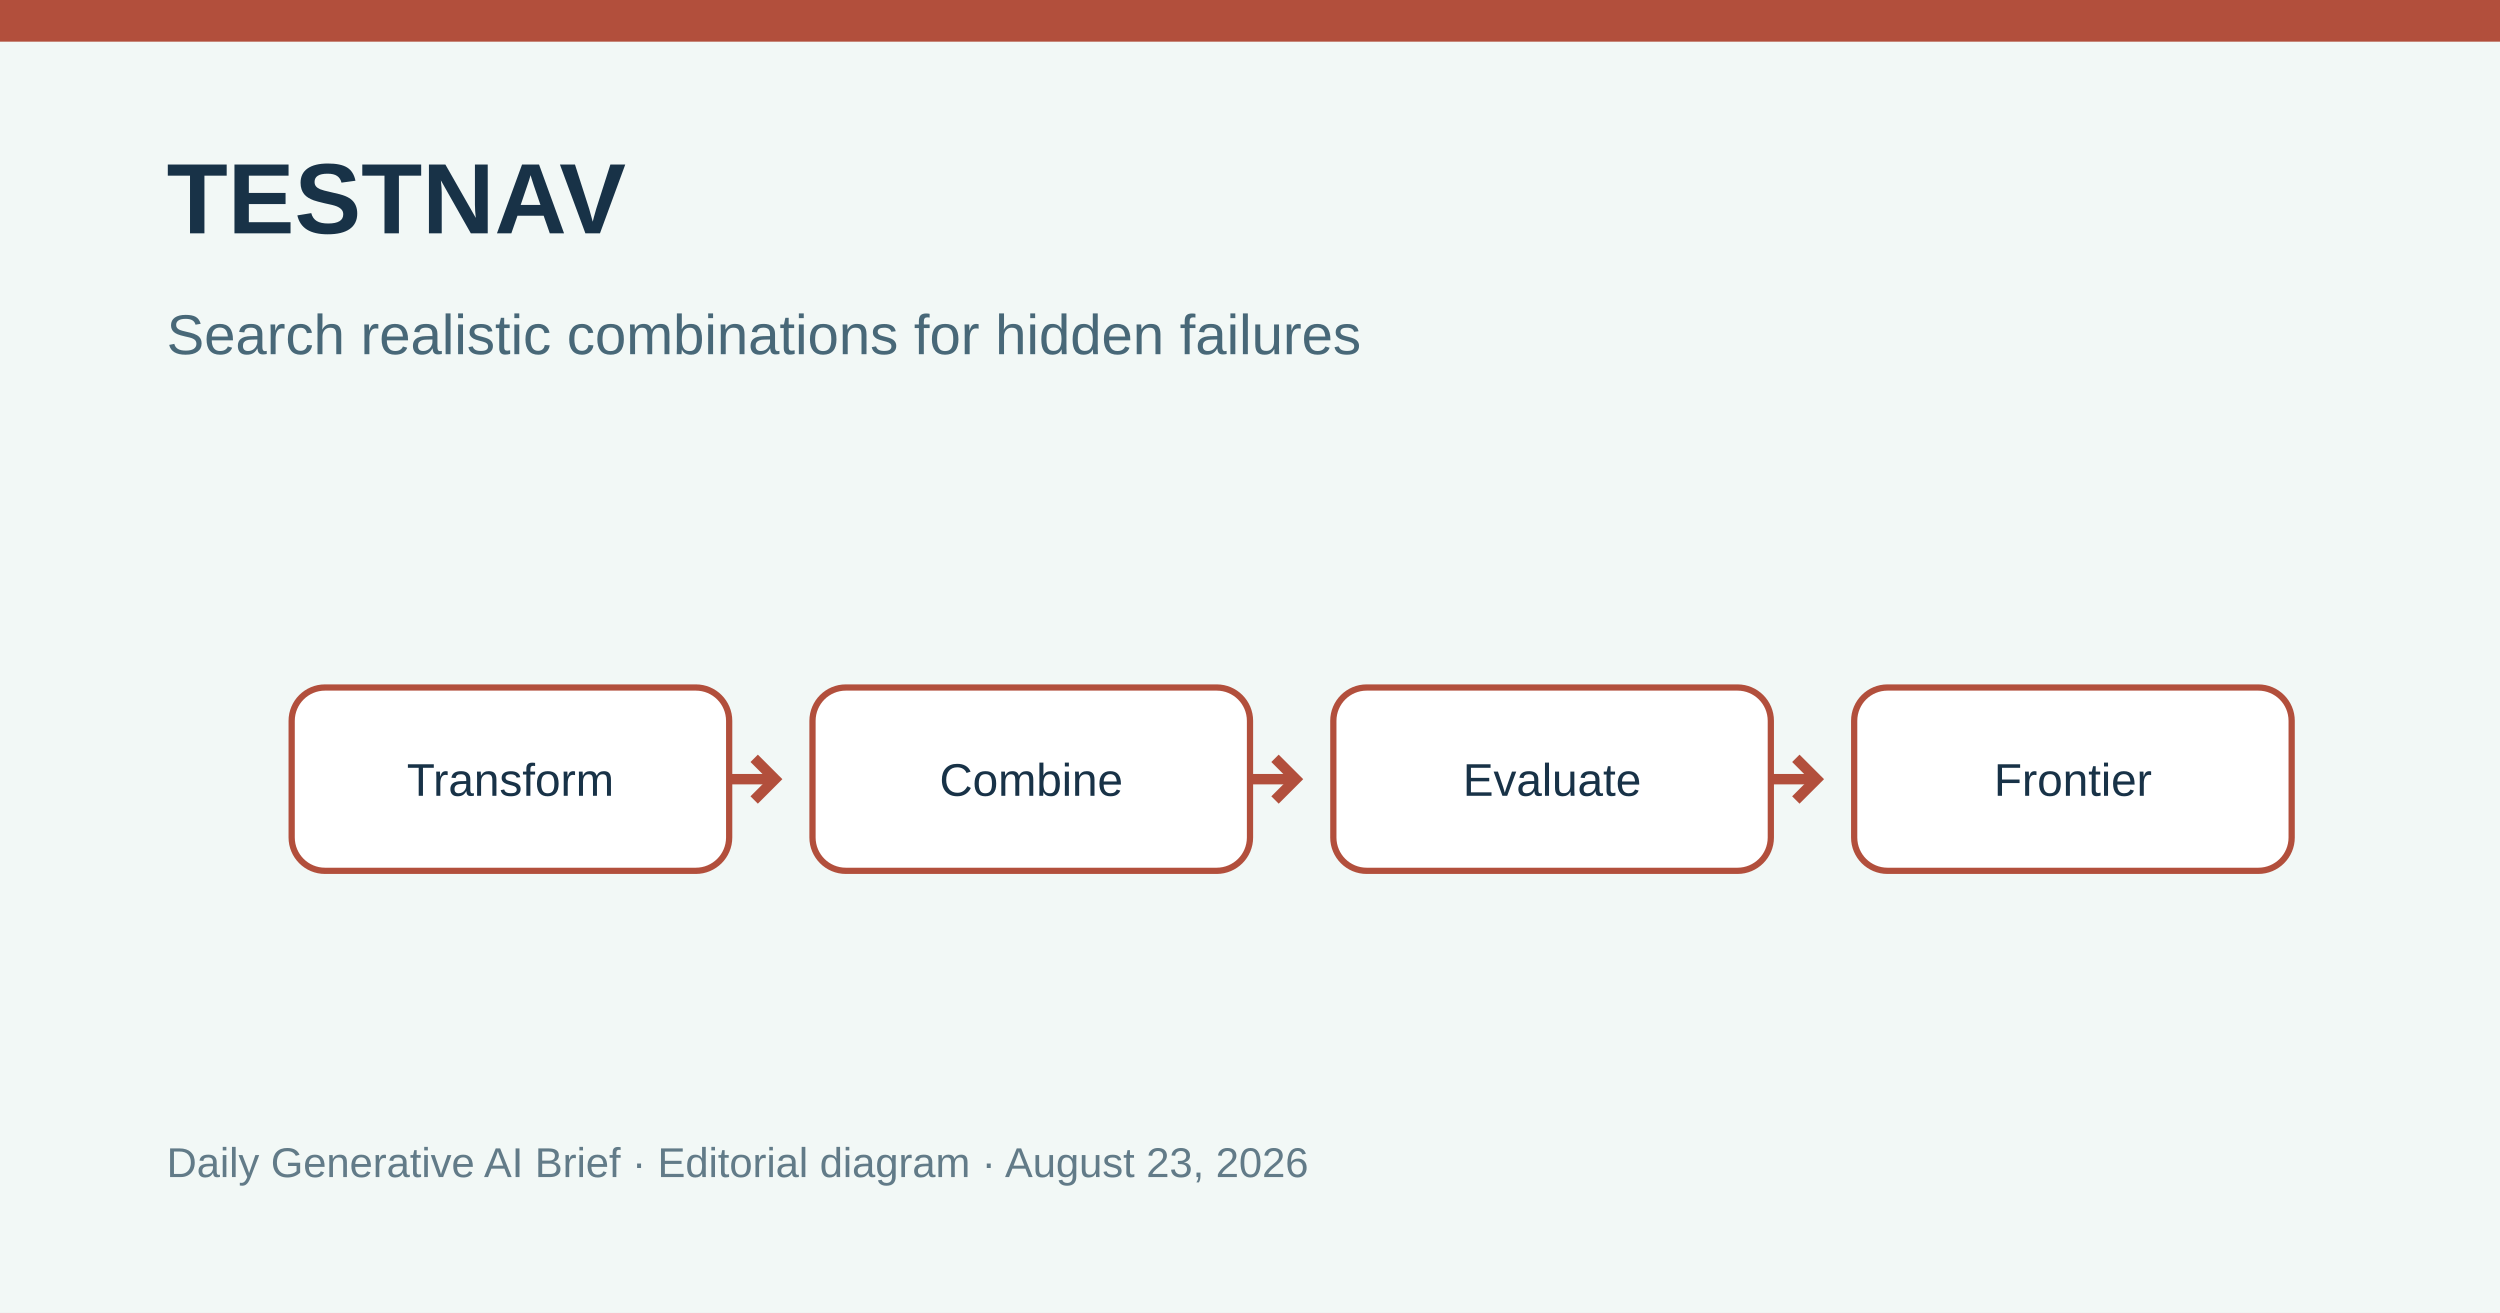
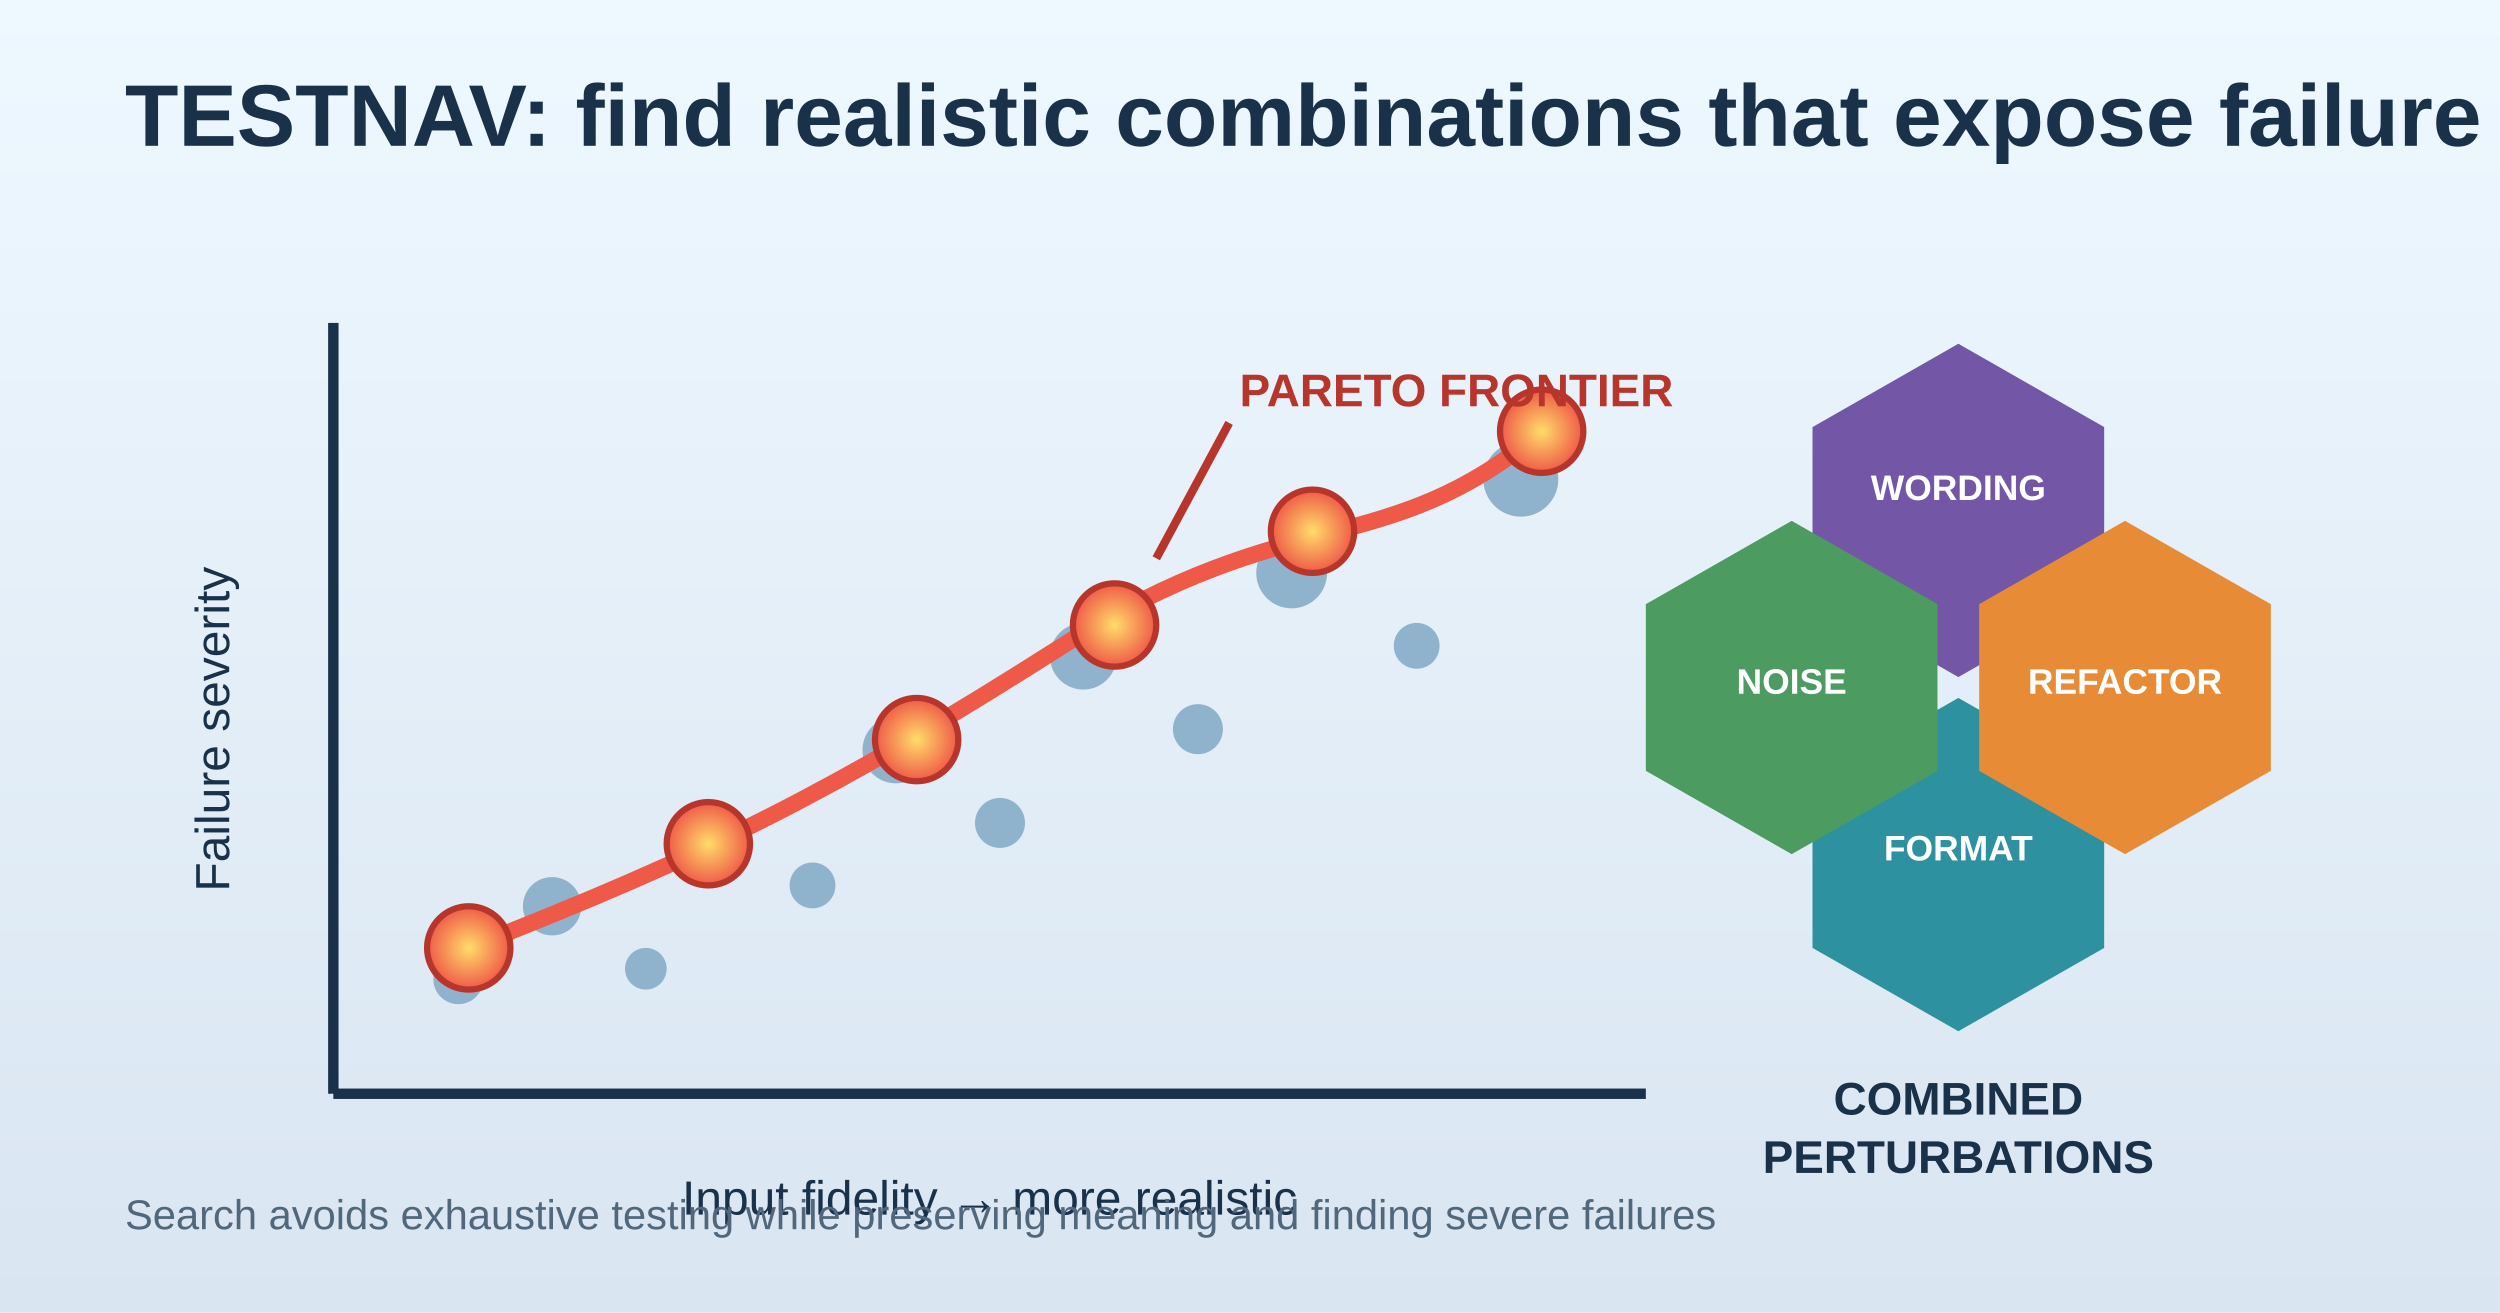
- <svg xmlns="http://www.w3.org/2000/svg" width="1200" height="630" viewBox="0 0 1200 630" role="img" aria-labelledby="title desc">
-   <rect width="1200" height="630" fill="#f2f8f6" />
-   <rect width="1200" height="20" fill="#b24f3c" />
-   <text x="80" y="112" font-family="Arial, sans-serif" font-size="48" font-weight="700" fill="#183247">TESTNAV</text>
-   <text x="80" y="170" font-family="Arial, sans-serif" font-size="27" fill="#486878">Search realistic combinations for hidden failures</text>
-   <path d="M350 374 L372 374" stroke="#b24f3c" stroke-width="5" fill="none" />
-   <path d="M362 364 L372 374 L362 384" fill="none" stroke="#b24f3c" stroke-width="5" />
-   <path d="M600 374 L622 374" stroke="#b24f3c" stroke-width="5" fill="none" />
-   <path d="M612 364 L622 374 L612 384" fill="none" stroke="#b24f3c" stroke-width="5" />
-   <path d="M850 374 L872 374" stroke="#b24f3c" stroke-width="5" fill="none" />
-   <path d="M862 364 L872 374 L862 384" fill="none" stroke="#b24f3c" stroke-width="5" />
-   <g>
-     <rect x="140" y="330" width="210" height="88" rx="16" fill="#ffffff" stroke="#b24f3c" stroke-width="3" />
-     <text x="245" y="382" text-anchor="middle" font-family="Arial, sans-serif" font-size="22" fill="#183247">Transform</text>
+ <svg xmlns="http://www.w3.org/2000/svg" width="1200" height="630" viewBox="0 0 1200 630" role="img" aria-labelledby="t d">
+   <defs>
+     <linearGradient id="g" x2="0" y2="1">
+       <stop stop-color="#eef8ff" />
+       <stop offset="1" stop-color="#d9e5f1" />
+     </linearGradient>
+     <radialGradient id="hot">
+       <stop stop-color="#ffdc6a" />
+       <stop offset="1" stop-color="#ef5a48" />
+     </radialGradient>
+   </defs>
+   <rect width="1200" height="630" fill="url(#g)" />
+   <text x="60" y="70" font-family="Arial" font-size="42" font-weight="700" fill="#19324a">TESTNAV: find realistic combinations that expose failure</text>
+   <g transform="translate(90 125)" font-family="Arial">
+     <path d="M70 400H700M70 400V30" stroke="#19324a" stroke-width="5" />
+     <text x="385" y="458" text-anchor="middle" font-size="23" fill="#19324a">Input fidelity → more realistic</text>
+     <text transform="translate(20 225) rotate(-90)" text-anchor="middle" font-size="23" fill="#19324a">Failure severity</text>
+     <g fill="#8fb2cd">
+       <circle cx="130" cy="345" r="12" />
+       <circle cx="175" cy="310" r="14" />
+       <circle cx="220" cy="340" r="10" />
+       <circle cx="250" cy="275" r="15" />
+       <circle cx="300" cy="300" r="11" />
+       <circle cx="340" cy="235" r="16" />
+       <circle cx="390" cy="270" r="12" />
+       <circle cx="430" cy="190" r="16" />
+       <circle cx="485" cy="225" r="12" />
+       <circle cx="530" cy="150" r="17" />
+       <circle cx="590" cy="185" r="11" />
+       <circle cx="640" cy="105" r="18" />
+     </g>
+     <path d="M135 330C250 285 310 255 420 185S575 145 650 82" fill="none" stroke="#ef5a48" stroke-width="8" />
+     <g fill="url(#hot)" stroke="#b7352b" stroke-width="3">
+       <circle cx="135" cy="330" r="20" />
+       <circle cx="250" cy="280" r="20" />
+       <circle cx="350" cy="230" r="20" />
+       <circle cx="445" cy="175" r="20" />
+       <circle cx="540" cy="130" r="20" />
+       <circle cx="650" cy="82" r="20" />
+     </g>
+     <text x="505" y="70" font-size="22" font-weight="700" fill="#b7352b">PARETO FRONTIER</text>
+     <path d="M500 78l-35 65" stroke="#b7352b" stroke-width="4" />
+     <g transform="translate(760 40)">
+       <path d="M90 0l70 40v80l-70 40-70-40V40z" fill="#7357a6" />
+       <path d="M90 170l70 40v80l-70 40-70-40v-80z" fill="#2e91a0" />
+       <path d="M170 85l70 40v80l-70 40-70-40v-80z" fill="#e78b37" />
+       <path d="M10 85l70 40v80l-70 40-70-40v-80z" fill="#4c9c62" />
+       <g fill="white" text-anchor="middle" font-size="17" font-weight="700">
+         <text x="90" y="75">WORDING</text>
+         <text x="90" y="248">FORMAT</text>
+         <text x="170" y="168">REFACTOR</text>
+         <text x="10" y="168">NOISE</text>
+       </g>
+       <text x="90" y="370" text-anchor="middle" font-size="22" font-weight="700" fill="#19324a">COMBINED</text>
+       <text x="90" y="398" text-anchor="middle" font-size="22" font-weight="700" fill="#19324a">PERTURBATIONS</text>
+     </g>
  </g>
-   <g>
-     <rect x="390" y="330" width="210" height="88" rx="16" fill="#ffffff" stroke="#b24f3c" stroke-width="3" />
-     <text x="495" y="382" text-anchor="middle" font-family="Arial, sans-serif" font-size="22" fill="#183247">Combine</text>
-   </g>
-   <g>
-     <rect x="640" y="330" width="210" height="88" rx="16" fill="#ffffff" stroke="#b24f3c" stroke-width="3" />
-     <text x="745" y="382" text-anchor="middle" font-family="Arial, sans-serif" font-size="22" fill="#183247">Evaluate</text>
-   </g>
-   <g>
-     <rect x="890" y="330" width="210" height="88" rx="16" fill="#ffffff" stroke="#b24f3c" stroke-width="3" />
-     <text x="995" y="382" text-anchor="middle" font-family="Arial, sans-serif" font-size="22" fill="#183247">Frontier</text>
-   </g>
-   <text x="80" y="565" font-family="Arial, sans-serif" font-size="20" fill="#627b88">Daily Generative AI Brief · Editorial diagram · August 23, 2026</text>
+   <text x="60" y="590" font-family="Arial" font-size="20" fill="#50677c">Search avoids exhaustive testing while preserving meaning and finding severe failures</text>
</svg>
